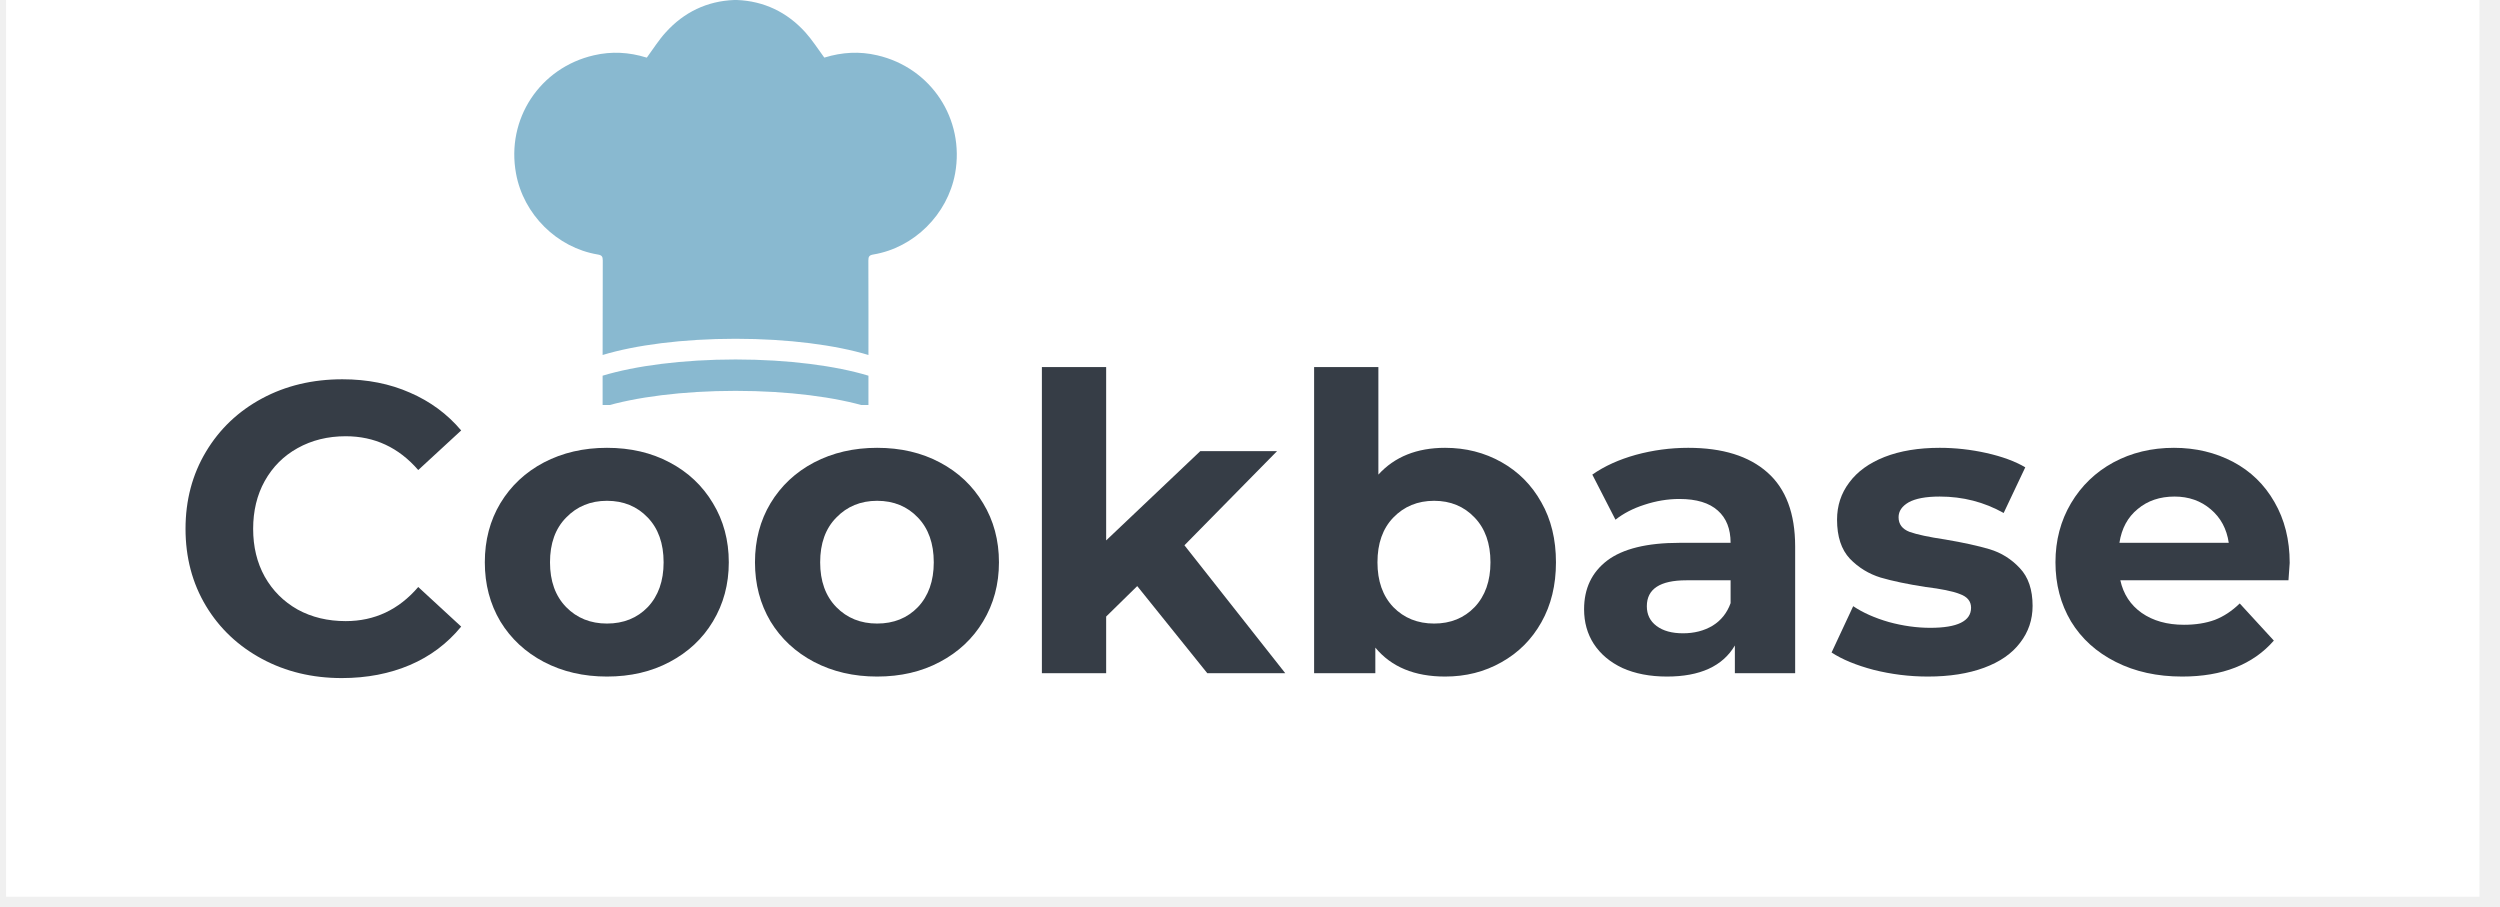
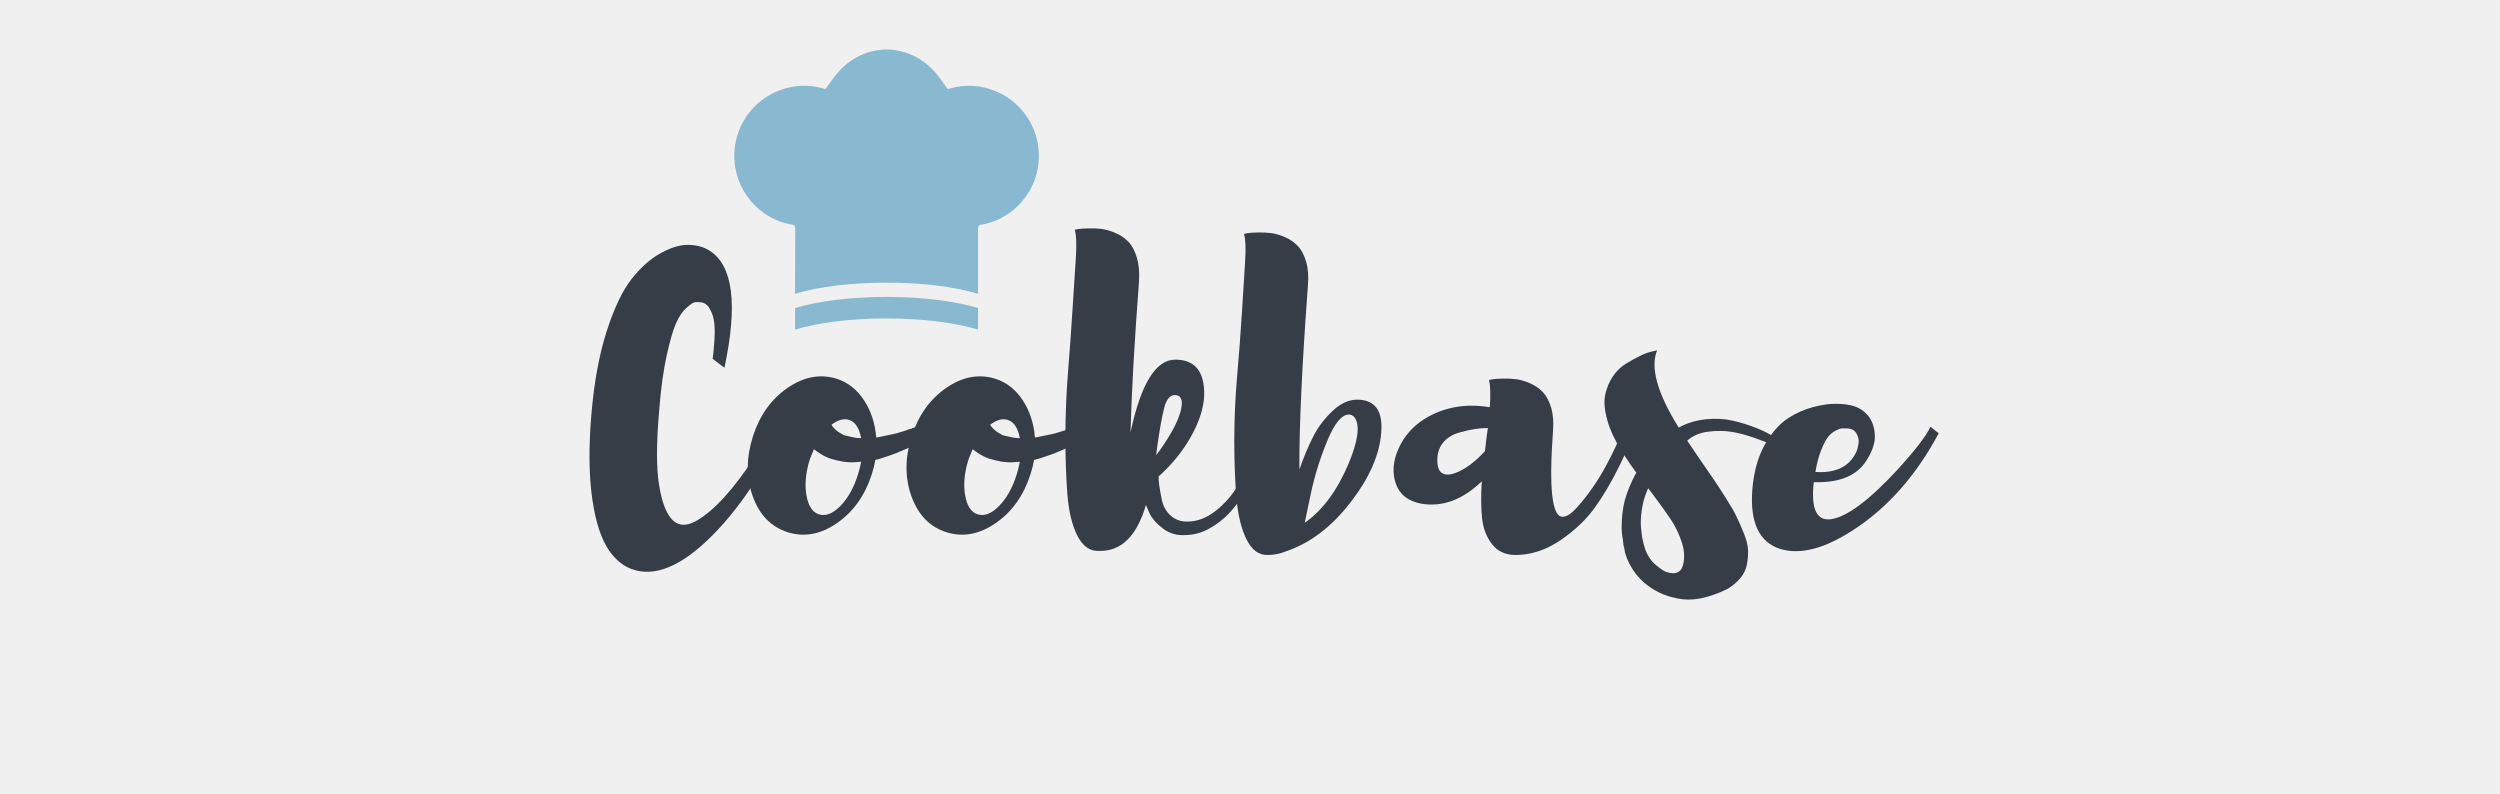
- <svg xmlns="http://www.w3.org/2000/svg" width="171" zoomAndPan="magnify" viewBox="0 0 128.25 46.5" height="62" preserveAspectRatio="xMidYMid meet" version="1.0">
+ <svg xmlns="http://www.w3.org/2000/svg" width="684" zoomAndPan="magnify" viewBox="0 0 513 162.75" height="217" preserveAspectRatio="xMidYMid meet" version="1.0">
  <defs>
    <g />
-     <clipPath id="d51f14b88f">
-       <path d="M 0.312 0 L 127.195 0 L 127.195 46.004 L 0.312 46.004 Z M 0.312 0 " clip-rule="nonzero" />
-     </clipPath>
-     <clipPath id="b674d0863f">
-       <path d="M 26.32 0 L 49.32 0 L 49.32 20.777 L 26.32 20.777 Z M 26.32 0 " clip-rule="nonzero" />
+     <clipPath id="8c131667c1">
+       <path d="M 150.496 10.148 L 213.398 10.148 L 213.398 67.812 L 150.496 67.812 Z M 150.496 10.148 " clip-rule="nonzero" />
    </clipPath>
  </defs>
-   <g clip-path="url(#d51f14b88f)">
-     <path fill="#ffffff" d="M 0.312 0 L 127.195 0 L 127.195 46.004 L 0.312 46.004 Z M 0.312 0 " fill-opacity="1" fill-rule="nonzero" />
-   </g>
-   <g clip-path="url(#b674d0863f)">
-     <path fill="#89b9d0" d="M 26.473 8.906 C 26.855 11 28.574 12.707 30.66 13.055 C 30.875 13.09 30.922 13.16 30.922 13.363 C 30.914 15.648 30.914 16.648 30.914 18.211 C 32.586 17.703 35.02 17.379 37.734 17.379 C 40.445 17.379 42.879 17.703 44.551 18.211 C 44.551 16.648 44.555 15.648 44.547 13.363 C 44.547 13.16 44.594 13.09 44.805 13.055 C 46.895 12.707 48.609 11 48.996 8.906 C 49.504 6.113 47.77 3.473 44.996 2.836 C 44.094 2.625 43.199 2.676 42.309 2.949 C 42.301 2.953 42.293 2.953 42.285 2.953 C 41.949 2.496 41.664 2.047 41.316 1.66 C 40.379 0.625 39.195 0.055 37.805 0 L 37.66 0 C 36.273 0.055 35.086 0.625 34.152 1.66 C 33.797 2.047 33.52 2.496 33.184 2.953 L 33.184 2.957 C 33.184 2.957 33.184 2.957 33.18 2.957 L 33.18 2.953 C 33.172 2.953 33.16 2.953 33.152 2.949 C 32.27 2.676 31.375 2.625 30.469 2.836 C 27.691 3.473 25.957 6.113 26.473 8.906 Z M 37.734 18.441 C 40.445 18.441 42.879 18.766 44.551 19.273 L 44.551 20.883 C 42.879 20.371 40.445 20.051 37.734 20.051 C 35.02 20.051 32.586 20.371 30.914 20.883 L 30.914 19.273 C 32.586 18.766 35.02 18.441 37.734 18.441 Z M 37.734 18.441 " fill-opacity="1" fill-rule="nonzero" />
+   <g clip-path="url(#8c131667c1)">
+     <path fill="#89b9d0" d="M 150.93 34.676 C 151.98 40.434 156.715 45.137 162.465 46.094 C 163.047 46.191 163.176 46.387 163.176 46.941 C 163.156 53.234 163.156 55.984 163.156 60.289 C 167.754 58.887 174.457 58 181.93 58 C 189.395 58 196.098 58.887 200.695 60.289 C 200.695 55.984 200.707 53.234 200.688 46.941 C 200.688 46.387 200.816 46.191 201.398 46.094 C 207.148 45.137 211.871 40.434 212.934 34.676 C 214.336 26.977 209.562 19.707 201.926 17.953 C 199.441 17.379 196.977 17.516 194.531 18.266 C 194.512 18.277 194.48 18.277 194.461 18.277 C 193.535 17.02 192.758 15.781 191.793 14.719 C 189.219 11.875 185.957 10.305 182.125 10.148 L 181.727 10.148 C 177.906 10.305 174.645 11.875 172.07 14.719 C 171.098 15.781 170.328 17.02 169.402 18.277 L 169.41 18.285 C 169.41 18.285 169.402 18.285 169.391 18.285 L 169.391 18.277 C 169.371 18.277 169.344 18.277 169.324 18.266 C 166.887 17.516 164.422 17.379 161.93 17.953 C 154.289 19.707 149.516 26.977 150.93 34.676 Z M 181.93 60.922 C 189.395 60.922 196.098 61.809 200.695 63.211 L 200.695 67.637 C 196.098 66.234 189.395 65.348 181.93 65.348 C 174.457 65.348 167.754 66.234 163.156 67.637 L 163.156 63.211 C 167.754 61.809 174.457 60.922 181.93 60.922 Z M 181.93 60.922 " fill-opacity="1" fill-rule="nonzero" />
  </g>
  <g fill="#363d46" fill-opacity="1">
-     <g transform="translate(8.689551, 34.53516)">
+     <g transform="translate(120.9194, 113.0489)">
      <g>
-         <path d="M 8.844 0.25 C 7.332 0.25 5.969 -0.078 4.75 -0.734 C 3.531 -1.391 2.57 -2.297 1.875 -3.453 C 1.176 -4.617 0.828 -5.938 0.828 -7.406 C 0.828 -8.875 1.176 -10.191 1.875 -11.359 C 2.57 -12.523 3.531 -13.438 4.75 -14.094 C 5.969 -14.75 7.344 -15.078 8.875 -15.078 C 10.156 -15.078 11.312 -14.848 12.344 -14.391 C 13.383 -13.941 14.258 -13.297 14.969 -12.453 L 12.766 -10.422 C 11.766 -11.578 10.523 -12.156 9.047 -12.156 C 8.129 -12.156 7.305 -11.953 6.578 -11.547 C 5.859 -11.148 5.297 -10.586 4.891 -9.859 C 4.492 -9.141 4.297 -8.32 4.297 -7.406 C 4.297 -6.488 4.492 -5.672 4.891 -4.953 C 5.297 -4.234 5.859 -3.672 6.578 -3.266 C 7.305 -2.867 8.129 -2.672 9.047 -2.672 C 10.523 -2.672 11.766 -3.254 12.766 -4.422 L 14.969 -2.391 C 14.258 -1.523 13.383 -0.867 12.344 -0.422 C 11.301 0.023 10.133 0.25 8.844 0.25 Z M 8.844 0.25 " />
+         <path d="M 34.578 -20.203 L 36.906 -19.047 C 33.906 -13.754 30.789 -9.285 27.562 -5.641 C 24.332 -1.992 21.281 0.648 18.406 2.297 C 15.539 3.941 12.867 4.566 10.391 4.172 C 7.922 3.785 5.848 2.422 4.172 0.078 C 2.504 -2.254 1.32 -5.812 0.625 -10.594 C -0.07 -15.383 -0.141 -21.148 0.422 -27.891 C 0.973 -34.516 2.023 -40.25 3.578 -45.094 C 5.141 -49.938 6.867 -53.539 8.766 -55.906 C 10.66 -58.281 12.664 -60.035 14.781 -61.172 C 16.895 -62.316 18.785 -62.859 20.453 -62.797 C 22.129 -62.742 23.523 -62.359 24.641 -61.641 C 29.484 -58.629 30.516 -50.609 27.734 -37.578 L 25.312 -39.422 C 25.363 -39.703 25.414 -40.102 25.469 -40.625 C 25.531 -41.156 25.602 -42.07 25.688 -43.375 C 25.77 -44.688 25.754 -45.844 25.641 -46.844 C 25.523 -47.852 25.227 -48.785 24.75 -49.641 C 24.281 -50.504 23.629 -50.969 22.797 -51.031 C 22.348 -51.082 21.957 -51.078 21.625 -51.016 C 21.289 -50.961 20.719 -50.57 19.906 -49.844 C 19.102 -49.125 18.395 -48.066 17.781 -46.672 C 17.176 -45.285 16.535 -43.062 15.859 -40 C 15.191 -36.938 14.691 -33.266 14.359 -28.984 C 13.754 -22.191 13.742 -17.023 14.328 -13.484 C 14.91 -9.953 15.828 -7.57 17.078 -6.344 C 18.328 -5.125 19.91 -5.039 21.828 -6.094 C 23.754 -7.156 25.773 -8.867 27.891 -11.234 C 30.004 -13.598 32.234 -16.586 34.578 -20.203 Z M 34.578 -20.203 " />
      </g>
    </g>
  </g>
  <g fill="#363d46" fill-opacity="1">
-     <g transform="translate(24.19922, 34.53516)">
+     <g transform="translate(153.4865, 113.0489)">
      <g>
-         <path d="M 6.938 0.172 C 5.738 0.172 4.66 -0.078 3.703 -0.578 C 2.754 -1.078 2.008 -1.77 1.469 -2.656 C 0.938 -3.551 0.672 -4.562 0.672 -5.688 C 0.672 -6.82 0.938 -7.832 1.469 -8.719 C 2.008 -9.613 2.754 -10.312 3.703 -10.812 C 4.66 -11.312 5.738 -11.562 6.938 -11.562 C 8.145 -11.562 9.219 -11.312 10.156 -10.812 C 11.102 -10.312 11.844 -9.613 12.375 -8.719 C 12.914 -7.832 13.188 -6.82 13.188 -5.688 C 13.188 -4.562 12.914 -3.551 12.375 -2.656 C 11.844 -1.77 11.102 -1.078 10.156 -0.578 C 9.219 -0.078 8.145 0.172 6.938 0.172 Z M 6.938 -2.547 C 7.789 -2.547 8.488 -2.828 9.031 -3.391 C 9.57 -3.961 9.844 -4.727 9.844 -5.688 C 9.844 -6.656 9.57 -7.422 9.031 -7.984 C 8.488 -8.555 7.789 -8.844 6.938 -8.844 C 6.094 -8.844 5.395 -8.555 4.844 -7.984 C 4.289 -7.422 4.016 -6.656 4.016 -5.688 C 4.016 -4.727 4.289 -3.961 4.844 -3.391 C 5.395 -2.828 6.094 -2.547 6.938 -2.547 Z M 6.938 -2.547 " />
+         <path d="M 41.766 -28.641 L 42.766 -26.891 C 42.484 -26.672 42.094 -26.395 41.594 -26.062 C 41.531 -26 41.414 -25.926 41.25 -25.844 C 41.082 -25.758 40.973 -25.691 40.922 -25.641 L 40.172 -25.141 C 40.117 -25.086 39.992 -25.004 39.797 -24.891 C 39.598 -24.773 39.441 -24.688 39.328 -24.625 C 39.223 -24.57 39.055 -24.461 38.828 -24.297 C 38.609 -24.129 38.441 -24.02 38.328 -23.969 C 37.723 -23.688 37.363 -23.488 37.25 -23.375 C 37.133 -23.27 36.938 -23.145 36.656 -23 C 36.383 -22.863 36.191 -22.77 36.078 -22.719 C 36.023 -22.656 35.926 -22.582 35.781 -22.5 C 35.645 -22.414 35.551 -22.375 35.5 -22.375 C 35.27 -22.27 35.156 -22.219 35.156 -22.219 C 35.102 -22.219 35.047 -22.188 34.984 -22.125 C 34.93 -22.07 34.879 -22.047 34.828 -22.047 C 34.598 -21.992 34.375 -21.883 34.156 -21.719 C 33.938 -21.656 33.711 -21.539 33.484 -21.375 C 32.879 -21.102 31.906 -20.688 30.562 -20.125 C 29.727 -19.789 28.703 -19.43 27.484 -19.047 C 27.305 -18.984 27.066 -18.91 26.766 -18.828 C 26.461 -18.742 26.254 -18.703 26.141 -18.703 C 25.973 -17.703 25.723 -16.703 25.391 -15.703 C 23.992 -11.359 21.625 -8.031 18.281 -5.719 C 14.945 -3.406 11.582 -2.773 8.188 -3.828 C 4.789 -4.891 2.395 -7.328 1 -11.141 C -0.383 -14.961 -0.383 -19.07 1 -23.469 C 2.395 -27.812 4.758 -31.133 8.094 -33.438 C 11.438 -35.75 14.805 -36.379 18.203 -35.328 C 20.484 -34.598 22.348 -33.133 23.797 -30.938 C 25.242 -28.738 26.082 -26.191 26.312 -23.297 L 26.562 -23.297 C 27.945 -23.578 28.891 -23.773 29.391 -23.891 C 29.836 -23.941 30.758 -24.191 32.156 -24.641 C 32.488 -24.742 32.711 -24.828 32.828 -24.891 C 33.16 -25.004 33.379 -25.062 33.484 -25.062 C 33.711 -25.164 33.828 -25.219 33.828 -25.219 C 33.879 -25.219 33.93 -25.234 33.984 -25.266 C 34.047 -25.297 34.102 -25.312 34.156 -25.312 C 34.207 -25.363 34.301 -25.414 34.438 -25.469 C 34.582 -25.531 34.688 -25.562 34.75 -25.562 L 36 -26.062 C 36.332 -26.164 36.691 -26.301 37.078 -26.469 C 37.523 -26.695 37.859 -26.836 38.078 -26.891 C 38.523 -27.109 38.832 -27.25 39 -27.312 C 39.051 -27.363 39.176 -27.43 39.375 -27.516 C 39.57 -27.598 39.695 -27.672 39.75 -27.734 L 40.5 -27.984 Z M 20.719 -26.891 C 19.656 -27.223 18.457 -26.891 17.125 -25.891 C 17.227 -25.672 17.445 -25.395 17.781 -25.062 C 18.227 -24.613 18.703 -24.273 19.203 -24.047 C 19.484 -23.828 19.789 -23.691 20.125 -23.641 C 20.789 -23.473 21.156 -23.391 21.219 -23.391 C 21.883 -23.223 22.551 -23.141 23.219 -23.141 C 22.82 -25.254 21.988 -26.504 20.719 -26.891 Z M 14.531 -7.516 C 15.926 -7.066 17.398 -7.633 18.953 -9.219 C 20.516 -10.812 21.711 -12.945 22.547 -15.625 C 22.773 -16.289 23 -17.18 23.219 -18.297 C 22.102 -18.18 21.238 -18.148 20.625 -18.203 C 20.52 -18.203 20.336 -18.219 20.078 -18.25 C 19.828 -18.281 19.602 -18.305 19.406 -18.328 C 19.219 -18.359 19.039 -18.398 18.875 -18.453 C 18.488 -18.516 17.906 -18.656 17.125 -18.875 C 16.176 -19.156 15.203 -19.656 14.203 -20.375 C 13.867 -20.602 13.645 -20.77 13.531 -20.875 C 13.414 -20.602 13.133 -19.91 12.688 -18.797 C 11.852 -16.117 11.617 -13.68 11.984 -11.484 C 12.348 -9.285 13.195 -7.961 14.531 -7.516 Z M 14.531 -7.516 " />
      </g>
    </g>
  </g>
  <g fill="#363d46" fill-opacity="1">
-     <g transform="translate(38.05847, 34.53516)">
+     <g transform="translate(186.0537, 113.0489)">
      <g>
-         <path d="M 6.938 0.172 C 5.738 0.172 4.66 -0.078 3.703 -0.578 C 2.754 -1.078 2.008 -1.77 1.469 -2.656 C 0.938 -3.551 0.672 -4.562 0.672 -5.688 C 0.672 -6.82 0.938 -7.832 1.469 -8.719 C 2.008 -9.613 2.754 -10.312 3.703 -10.812 C 4.66 -11.312 5.738 -11.562 6.938 -11.562 C 8.145 -11.562 9.219 -11.312 10.156 -10.812 C 11.102 -10.312 11.844 -9.613 12.375 -8.719 C 12.914 -7.832 13.188 -6.82 13.188 -5.688 C 13.188 -4.562 12.914 -3.551 12.375 -2.656 C 11.844 -1.77 11.102 -1.078 10.156 -0.578 C 9.219 -0.078 8.145 0.172 6.938 0.172 Z M 6.938 -2.547 C 7.789 -2.547 8.488 -2.828 9.031 -3.391 C 9.57 -3.961 9.844 -4.727 9.844 -5.688 C 9.844 -6.656 9.57 -7.422 9.031 -7.984 C 8.488 -8.555 7.789 -8.844 6.938 -8.844 C 6.094 -8.844 5.395 -8.555 4.844 -7.984 C 4.289 -7.422 4.016 -6.656 4.016 -5.688 C 4.016 -4.727 4.289 -3.961 4.844 -3.391 C 5.395 -2.828 6.094 -2.547 6.938 -2.547 Z M 6.938 -2.547 " />
+         <path d="M 41.766 -28.641 L 42.766 -26.891 C 42.484 -26.672 42.094 -26.395 41.594 -26.062 C 41.531 -26 41.414 -25.926 41.25 -25.844 C 41.082 -25.758 40.973 -25.691 40.922 -25.641 L 40.172 -25.141 C 40.117 -25.086 39.992 -25.004 39.797 -24.891 C 39.598 -24.773 39.441 -24.688 39.328 -24.625 C 39.223 -24.57 39.055 -24.461 38.828 -24.297 C 38.609 -24.129 38.441 -24.02 38.328 -23.969 C 37.723 -23.688 37.363 -23.488 37.25 -23.375 C 37.133 -23.27 36.938 -23.145 36.656 -23 C 36.383 -22.863 36.191 -22.77 36.078 -22.719 C 36.023 -22.656 35.926 -22.582 35.781 -22.5 C 35.645 -22.414 35.551 -22.375 35.5 -22.375 C 35.27 -22.27 35.156 -22.219 35.156 -22.219 C 35.102 -22.219 35.047 -22.188 34.984 -22.125 C 34.93 -22.07 34.879 -22.047 34.828 -22.047 C 34.598 -21.992 34.375 -21.883 34.156 -21.719 C 33.938 -21.656 33.711 -21.539 33.484 -21.375 C 32.879 -21.102 31.906 -20.688 30.562 -20.125 C 29.727 -19.789 28.703 -19.43 27.484 -19.047 C 27.305 -18.984 27.066 -18.91 26.766 -18.828 C 26.461 -18.742 26.254 -18.703 26.141 -18.703 C 25.973 -17.703 25.723 -16.703 25.391 -15.703 C 23.992 -11.359 21.625 -8.031 18.281 -5.719 C 14.945 -3.406 11.582 -2.773 8.188 -3.828 C 4.789 -4.891 2.395 -7.328 1 -11.141 C -0.383 -14.961 -0.383 -19.07 1 -23.469 C 2.395 -27.812 4.758 -31.133 8.094 -33.438 C 11.438 -35.75 14.805 -36.379 18.203 -35.328 C 20.484 -34.598 22.348 -33.133 23.797 -30.938 C 25.242 -28.738 26.082 -26.191 26.312 -23.297 L 26.562 -23.297 C 27.945 -23.578 28.891 -23.773 29.391 -23.891 C 29.836 -23.941 30.758 -24.191 32.156 -24.641 C 32.488 -24.742 32.711 -24.828 32.828 -24.891 C 33.16 -25.004 33.379 -25.062 33.484 -25.062 C 33.711 -25.164 33.828 -25.219 33.828 -25.219 C 33.879 -25.219 33.93 -25.234 33.984 -25.266 C 34.047 -25.297 34.102 -25.312 34.156 -25.312 C 34.207 -25.363 34.301 -25.414 34.438 -25.469 C 34.582 -25.531 34.688 -25.562 34.75 -25.562 L 36 -26.062 C 36.332 -26.164 36.691 -26.301 37.078 -26.469 C 37.523 -26.695 37.859 -26.836 38.078 -26.891 C 38.523 -27.109 38.832 -27.25 39 -27.312 C 39.051 -27.363 39.176 -27.43 39.375 -27.516 C 39.57 -27.598 39.695 -27.672 39.75 -27.734 L 40.5 -27.984 Z M 20.719 -26.891 C 19.656 -27.223 18.457 -26.891 17.125 -25.891 C 17.227 -25.672 17.445 -25.395 17.781 -25.062 C 18.227 -24.613 18.703 -24.273 19.203 -24.047 C 19.484 -23.828 19.789 -23.691 20.125 -23.641 C 20.789 -23.473 21.156 -23.391 21.219 -23.391 C 21.883 -23.223 22.551 -23.141 23.219 -23.141 C 22.82 -25.254 21.988 -26.504 20.719 -26.891 Z M 14.531 -7.516 C 15.926 -7.066 17.398 -7.633 18.953 -9.219 C 20.516 -10.812 21.711 -12.945 22.547 -15.625 C 22.773 -16.289 23 -17.18 23.219 -18.297 C 22.102 -18.18 21.238 -18.148 20.625 -18.203 C 20.52 -18.203 20.336 -18.219 20.078 -18.25 C 19.828 -18.281 19.602 -18.305 19.406 -18.328 C 19.219 -18.359 19.039 -18.398 18.875 -18.453 C 18.488 -18.516 17.906 -18.656 17.125 -18.875 C 16.176 -19.156 15.203 -19.656 14.203 -20.375 C 13.867 -20.602 13.645 -20.77 13.531 -20.875 C 13.414 -20.602 13.133 -19.91 12.688 -18.797 C 11.852 -16.117 11.617 -13.68 11.984 -11.484 C 12.348 -9.285 13.195 -7.961 14.531 -7.516 Z M 14.531 -7.516 " />
      </g>
    </g>
  </g>
  <g fill="#363d46" fill-opacity="1">
-     <g transform="translate(51.91772, 34.53516)">
+     <g transform="translate(218.6209, 113.0489)">
      <g>
-         <path d="M 6.422 -4.469 L 4.828 -2.906 L 4.828 0 L 1.531 0 L 1.531 -15.703 L 4.828 -15.703 L 4.828 -6.812 L 9.656 -11.391 L 13.594 -11.391 L 8.844 -6.562 L 14.016 0 L 10.016 0 Z M 6.422 -4.469 " />
+         <path d="M 41.766 -28.062 L 43.172 -27.312 C 43.117 -26.977 43.008 -26.52 42.844 -25.938 C 42.676 -25.352 42.301 -24.223 41.719 -22.547 C 41.133 -20.879 40.52 -19.289 39.875 -17.781 C 39.238 -16.281 38.375 -14.609 37.281 -12.766 C 36.195 -10.93 35.055 -9.348 33.859 -8.016 C 32.66 -6.68 31.238 -5.551 29.594 -4.625 C 27.957 -3.707 26.25 -3.25 24.469 -3.25 C 22.801 -3.145 21.297 -3.609 19.953 -4.641 C 18.617 -5.672 17.703 -6.738 17.203 -7.844 L 16.531 -9.438 C 14.645 -2.977 11.391 0.164 6.766 0 C 4.984 0.051 3.547 -0.988 2.453 -3.125 C 1.367 -5.27 0.688 -8.098 0.406 -11.609 C 0.133 -15.117 0 -19.055 0 -23.422 C 0 -27.797 0.176 -32.207 0.531 -36.656 C 0.895 -41.113 1.203 -45.391 1.453 -49.484 C 1.711 -53.578 1.938 -57.039 2.125 -59.875 C 2.32 -62.719 2.254 -64.723 1.922 -65.891 C 2.141 -65.953 2.414 -66.008 2.75 -66.062 C 3.082 -66.113 3.738 -66.156 4.719 -66.188 C 5.695 -66.219 6.613 -66.176 7.469 -66.062 C 8.332 -65.945 9.281 -65.664 10.312 -65.219 C 11.344 -64.781 12.219 -64.18 12.938 -63.422 C 13.664 -62.672 14.238 -61.598 14.656 -60.203 C 15.07 -58.816 15.223 -57.207 15.109 -55.375 C 14.172 -43.008 13.586 -32.648 13.359 -24.297 C 15.473 -34.266 18.535 -39.25 22.547 -39.25 C 25.836 -39.25 27.758 -37.633 28.312 -34.406 C 28.977 -30.625 27.723 -26.312 24.547 -21.469 C 23.047 -19.238 21.238 -17.176 19.125 -15.281 C 19.125 -14.727 19.164 -14.129 19.25 -13.484 C 19.332 -12.848 19.508 -11.859 19.781 -10.516 C 20.062 -9.18 20.66 -8.098 21.578 -7.266 C 22.504 -6.43 23.633 -6.016 24.969 -6.016 C 27.031 -6.016 29.004 -6.766 30.891 -8.266 C 32.785 -9.766 34.359 -11.598 35.609 -13.766 C 36.867 -15.941 37.984 -18.113 38.953 -20.281 C 39.93 -22.457 40.645 -24.301 41.094 -25.812 Z M 22.469 -31.984 C 21.469 -31.984 20.742 -31.133 20.297 -29.438 C 19.848 -27.738 19.375 -25.133 18.875 -21.625 C 18.758 -20.738 18.676 -20.07 18.625 -19.625 C 22.02 -24.188 23.773 -27.723 23.891 -30.234 C 23.891 -31.398 23.414 -31.984 22.469 -31.984 Z M 22.469 -31.984 " />
      </g>
    </g>
  </g>
  <g fill="#363d46" fill-opacity="1">
-     <g transform="translate(65.88277, 34.53516)">
+     <g transform="translate(253.2757, 113.0489)">
      <g>
-         <path d="M 8.25 -11.562 C 9.312 -11.562 10.273 -11.316 11.141 -10.828 C 12.016 -10.336 12.695 -9.648 13.188 -8.766 C 13.688 -7.891 13.938 -6.863 13.938 -5.688 C 13.938 -4.52 13.688 -3.492 13.188 -2.609 C 12.695 -1.734 12.016 -1.051 11.141 -0.562 C 10.273 -0.07 9.312 0.172 8.25 0.172 C 6.688 0.172 5.492 -0.32 4.672 -1.312 L 4.672 0 L 1.531 0 L 1.531 -15.703 L 4.828 -15.703 L 4.828 -10.188 C 5.66 -11.102 6.801 -11.562 8.25 -11.562 Z M 7.688 -2.547 C 8.531 -2.547 9.223 -2.828 9.766 -3.391 C 10.305 -3.961 10.578 -4.727 10.578 -5.688 C 10.578 -6.656 10.305 -7.422 9.766 -7.984 C 9.223 -8.555 8.531 -8.844 7.688 -8.844 C 6.844 -8.844 6.145 -8.555 5.594 -7.984 C 5.051 -7.422 4.781 -6.656 4.781 -5.688 C 4.781 -4.727 5.051 -3.961 5.594 -3.391 C 6.145 -2.828 6.844 -2.547 7.688 -2.547 Z M 7.688 -2.547 " />
+         <path d="M 26.141 -30.984 C 29.148 -30.598 30.488 -28.367 30.156 -24.297 C 29.812 -19.734 27.723 -14.973 23.891 -10.016 C 19.992 -4.953 15.566 -1.586 10.609 0.078 C 9.441 0.578 8.188 0.828 6.844 0.828 C 5.062 0.891 3.629 -0.148 2.547 -2.297 C 1.461 -4.441 0.766 -7.266 0.453 -10.766 C 0.148 -14.273 0 -18.211 0 -22.578 C 0 -26.953 0.191 -31.367 0.578 -35.828 C 0.973 -40.285 1.297 -44.555 1.547 -48.641 C 1.797 -52.734 2.016 -56.203 2.203 -59.047 C 2.398 -61.891 2.332 -63.895 2 -65.062 C 2.227 -65.113 2.508 -65.164 2.844 -65.219 C 3.176 -65.281 3.828 -65.32 4.797 -65.344 C 5.773 -65.375 6.695 -65.332 7.562 -65.219 C 8.426 -65.113 9.367 -64.836 10.391 -64.391 C 11.422 -63.941 12.297 -63.344 13.016 -62.594 C 13.742 -61.844 14.316 -60.77 14.734 -59.375 C 15.148 -57.988 15.273 -56.348 15.109 -54.453 C 13.891 -37.973 13.305 -25.391 13.359 -16.703 C 14.254 -19.266 15.211 -21.547 16.234 -23.547 C 17.266 -25.555 18.672 -27.367 20.453 -28.984 C 22.242 -30.598 24.141 -31.266 26.141 -30.984 Z M 14.453 -5.766 C 18.117 -8.328 21.125 -12.391 23.469 -17.953 C 25.363 -22.516 25.805 -25.602 24.797 -27.219 C 24.523 -27.664 24.141 -27.922 23.641 -27.984 C 22.129 -28.086 20.609 -26.285 19.078 -22.578 C 17.547 -18.879 16.395 -15.141 15.625 -11.359 Z M 14.453 -5.766 " />
      </g>
    </g>
  </g>
  <g fill="#363d46" fill-opacity="1">
-     <g transform="translate(80.4826, 34.53516)">
+     <g transform="translate(286.0099, 113.0489)">
      <g>
-         <path d="M 6.125 -11.562 C 7.883 -11.562 9.238 -11.141 10.188 -10.297 C 11.133 -9.461 11.609 -8.195 11.609 -6.5 L 11.609 0 L 8.516 0 L 8.516 -1.422 C 7.891 -0.359 6.727 0.172 5.031 0.172 C 4.156 0.172 3.395 0.023 2.75 -0.266 C 2.113 -0.566 1.625 -0.977 1.281 -1.5 C 0.945 -2.02 0.781 -2.613 0.781 -3.281 C 0.781 -4.344 1.176 -5.176 1.969 -5.781 C 2.77 -6.383 4.004 -6.688 5.672 -6.688 L 8.297 -6.688 C 8.297 -7.406 8.078 -7.957 7.641 -8.344 C 7.203 -8.738 6.547 -8.938 5.672 -8.938 C 5.066 -8.938 4.469 -8.836 3.875 -8.641 C 3.289 -8.453 2.797 -8.195 2.391 -7.875 L 1.203 -10.188 C 1.828 -10.625 2.57 -10.961 3.438 -11.203 C 4.312 -11.441 5.207 -11.562 6.125 -11.562 Z M 5.859 -2.047 C 6.43 -2.047 6.938 -2.176 7.375 -2.438 C 7.812 -2.707 8.117 -3.094 8.297 -3.594 L 8.297 -4.766 L 6.031 -4.766 C 4.676 -4.766 4 -4.32 4 -3.438 C 4 -3.008 4.164 -2.672 4.5 -2.422 C 4.832 -2.172 5.285 -2.047 5.859 -2.047 Z M 5.859 -2.047 " />
+         <path d="M 47.516 -27.141 L 50.281 -27.141 C 50.051 -26.359 49.711 -25.344 49.266 -24.094 C 48.828 -22.844 47.828 -20.613 46.266 -17.406 C 44.703 -14.207 43.031 -11.367 41.25 -8.891 C 39.469 -6.41 37.102 -4.172 34.156 -2.172 C 31.207 -0.172 28.145 0.828 24.969 0.828 C 22.906 0.828 21.301 0.094 20.156 -1.375 C 19.02 -2.852 18.336 -4.617 18.109 -6.672 C 17.891 -8.734 17.867 -11.27 18.047 -14.281 C 14.141 -10.5 10.016 -8.969 5.672 -9.688 C 2.953 -10.188 1.203 -11.551 0.422 -13.781 C -0.359 -16.008 -0.18 -18.398 0.953 -20.953 C 2.098 -23.516 3.867 -25.551 6.266 -27.062 C 10.211 -29.508 14.691 -30.316 19.703 -29.484 C 19.867 -32.047 19.816 -33.91 19.547 -35.078 C 19.766 -35.129 20.039 -35.18 20.375 -35.234 C 20.707 -35.297 21.359 -35.336 22.328 -35.359 C 23.305 -35.391 24.227 -35.348 25.094 -35.234 C 25.957 -35.129 26.906 -34.852 27.938 -34.406 C 28.969 -33.957 29.844 -33.359 30.562 -32.609 C 31.289 -31.859 31.863 -30.785 32.281 -29.391 C 32.695 -28.004 32.82 -26.363 32.656 -24.469 C 31.82 -12.883 32.461 -7.066 34.578 -7.016 C 35.41 -6.961 36.441 -7.629 37.672 -9.016 C 39.891 -11.523 41.82 -14.297 43.469 -17.328 C 45.113 -20.359 46.211 -22.766 46.766 -24.547 Z M 8.938 -18.953 C 8.82 -16.117 10.02 -15.117 12.531 -15.953 C 14.531 -16.672 16.586 -18.176 18.703 -20.469 C 18.93 -22.582 19.129 -24.164 19.297 -25.219 C 18.398 -25.219 17.492 -25.145 16.578 -25 C 15.66 -24.863 14.57 -24.613 13.312 -24.25 C 12.062 -23.895 11.031 -23.258 10.219 -22.344 C 9.414 -21.426 8.988 -20.297 8.938 -18.953 Z M 8.938 -18.953 " />
      </g>
    </g>
  </g>
  <g fill="#363d46" fill-opacity="1">
-     <g transform="translate(93.5378, 34.53516)">
+     <g transform="translate(329.2658, 113.0489)">
      <g>
-         <path d="M 5.359 0.172 C 4.41 0.172 3.484 0.055 2.578 -0.172 C 1.68 -0.41 0.961 -0.707 0.422 -1.062 L 1.531 -3.438 C 2.031 -3.102 2.641 -2.832 3.359 -2.625 C 4.086 -2.426 4.797 -2.328 5.484 -2.328 C 6.879 -2.328 7.578 -2.672 7.578 -3.359 C 7.578 -3.691 7.383 -3.926 7 -4.062 C 6.625 -4.207 6.039 -4.328 5.25 -4.422 C 4.32 -4.566 3.551 -4.727 2.938 -4.906 C 2.332 -5.094 1.805 -5.414 1.359 -5.875 C 0.922 -6.344 0.703 -7.008 0.703 -7.875 C 0.703 -8.594 0.91 -9.227 1.328 -9.781 C 1.742 -10.344 2.348 -10.781 3.141 -11.094 C 3.941 -11.406 4.883 -11.562 5.969 -11.562 C 6.77 -11.562 7.566 -11.473 8.359 -11.297 C 9.16 -11.117 9.828 -10.875 10.359 -10.562 L 9.25 -8.219 C 8.25 -8.781 7.156 -9.062 5.969 -9.062 C 5.258 -9.062 4.727 -8.961 4.375 -8.766 C 4.031 -8.566 3.859 -8.312 3.859 -8 C 3.859 -7.645 4.047 -7.395 4.422 -7.25 C 4.805 -7.113 5.414 -6.984 6.25 -6.859 C 7.176 -6.703 7.938 -6.535 8.531 -6.359 C 9.125 -6.18 9.641 -5.859 10.078 -5.391 C 10.516 -4.93 10.734 -4.285 10.734 -3.453 C 10.734 -2.742 10.52 -2.113 10.094 -1.562 C 9.676 -1.008 9.062 -0.582 8.25 -0.281 C 7.438 0.02 6.473 0.172 5.359 0.172 Z M 5.359 0.172 " />
+         <path d="M 35.5 -23.047 L 35.828 -21.047 C 35.492 -21.211 35.02 -21.445 34.406 -21.75 C 33.789 -22.062 32.633 -22.52 30.938 -23.125 C 29.238 -23.738 27.641 -24.172 26.141 -24.422 C 24.641 -24.672 23.008 -24.688 21.25 -24.469 C 19.5 -24.25 18.066 -23.633 16.953 -22.625 C 17.566 -21.688 18.441 -20.395 19.578 -18.75 C 20.723 -17.102 21.645 -15.766 22.344 -14.734 C 23.039 -13.711 23.875 -12.438 24.844 -10.906 C 25.82 -9.375 26.562 -8.094 27.062 -7.062 C 27.562 -6.031 28.07 -4.859 28.594 -3.547 C 29.125 -2.242 29.406 -1.102 29.438 -0.125 C 29.469 0.852 29.383 1.844 29.188 2.844 C 28.988 3.844 28.539 4.758 27.844 5.594 C 27.156 6.426 26.254 7.176 25.141 7.844 C 21.18 9.738 17.836 10.379 15.109 9.766 L 15.031 9.766 C 14.863 9.766 14.754 9.738 14.703 9.688 C 13.973 9.57 13.273 9.379 12.609 9.109 C 11.828 8.879 10.852 8.406 9.688 7.688 C 8.406 6.852 7.348 5.906 6.516 4.844 C 5.453 3.508 4.672 2.004 4.172 0.328 C 4.172 0.223 4.156 0.102 4.125 -0.031 C 4.102 -0.176 4.094 -0.273 4.094 -0.328 L 4.016 -0.5 L 4.016 -0.672 L 3.922 -1 L 3.844 -1.25 L 3.844 -1.594 C 3.789 -1.758 3.766 -1.977 3.766 -2.25 C 3.586 -3.082 3.5 -3.973 3.5 -4.922 C 3.5 -6.93 3.723 -8.797 4.172 -10.516 C 4.672 -12.242 5.395 -14 6.344 -15.781 C 6.344 -15.844 6.375 -15.875 6.438 -15.875 L 6.516 -16.031 C 5.617 -17.258 4.703 -18.598 3.766 -20.047 C 2.203 -22.492 1.129 -24.758 0.547 -26.844 C -0.035 -28.938 -0.176 -30.676 0.125 -32.062 C 0.426 -33.457 0.953 -34.711 1.703 -35.828 C 2.461 -36.941 3.367 -37.816 4.422 -38.453 C 5.484 -39.098 6.473 -39.641 7.391 -40.078 C 8.305 -40.523 9.098 -40.805 9.766 -40.922 L 10.781 -41.172 C 9.332 -37.66 10.805 -32.375 15.203 -25.312 C 16.922 -26.25 18.797 -26.816 20.828 -27.016 C 22.867 -27.211 24.707 -27.113 26.344 -26.719 C 27.988 -26.332 29.52 -25.859 30.938 -25.297 C 32.363 -24.742 33.461 -24.219 34.234 -23.719 Z M 9.766 2.172 C 10.266 2.723 11.02 3.336 12.031 4.016 L 12.531 4.266 C 14.414 4.93 15.582 4.539 16.031 3.094 C 16.477 1.582 16.41 -0.047 15.828 -1.797 C 15.242 -3.547 14.504 -5.086 13.609 -6.422 C 12.723 -7.766 11.359 -9.66 9.516 -12.109 C 9.242 -12.441 9.051 -12.691 8.938 -12.859 C 8.488 -11.91 8.125 -10.828 7.844 -9.609 C 7.508 -7.992 7.375 -6.461 7.438 -5.016 C 7.488 -4.566 7.57 -3.844 7.688 -2.844 C 7.738 -2.676 7.789 -2.453 7.844 -2.172 C 7.906 -1.891 7.961 -1.633 8.016 -1.406 C 8.066 -1.188 8.125 -0.992 8.188 -0.828 C 8.469 0.223 8.992 1.223 9.766 2.172 Z M 9.766 2.172 " />
      </g>
    </g>
  </g>
  <g fill="#363d46" fill-opacity="1">
-     <g transform="translate(104.7733, 34.53516)">
+     <g transform="translate(359.4948, 113.0489)">
      <g>
-         <path d="M 12.688 -5.656 C 12.688 -5.613 12.664 -5.316 12.625 -4.766 L 4 -4.766 C 4.156 -4.055 4.52 -3.5 5.094 -3.094 C 5.676 -2.688 6.398 -2.484 7.266 -2.484 C 7.859 -2.484 8.383 -2.566 8.844 -2.734 C 9.301 -2.91 9.727 -3.191 10.125 -3.578 L 11.875 -1.672 C 10.801 -0.441 9.234 0.172 7.172 0.172 C 5.891 0.172 4.754 -0.078 3.766 -0.578 C 2.773 -1.078 2.008 -1.77 1.469 -2.656 C 0.938 -3.551 0.672 -4.562 0.672 -5.688 C 0.672 -6.812 0.938 -7.82 1.469 -8.719 C 2 -9.613 2.723 -10.312 3.641 -10.812 C 4.566 -11.312 5.602 -11.562 6.75 -11.562 C 7.863 -11.562 8.875 -11.32 9.781 -10.844 C 10.688 -10.363 11.395 -9.676 11.906 -8.781 C 12.426 -7.883 12.688 -6.844 12.688 -5.656 Z M 6.781 -9.062 C 6.031 -9.062 5.398 -8.848 4.891 -8.422 C 4.379 -8.004 4.066 -7.426 3.953 -6.688 L 9.562 -6.688 C 9.457 -7.406 9.148 -7.977 8.641 -8.406 C 8.129 -8.844 7.508 -9.062 6.781 -9.062 Z M 6.781 -9.062 " />
+         <path d="M 36.656 -25.469 L 38.328 -24.141 C 33.711 -15.504 27.895 -8.906 20.875 -4.344 C 14.914 -0.445 9.879 0.859 5.766 -0.422 C 1.473 -1.805 -0.422 -5.844 0.078 -12.531 C 0.141 -13.414 0.254 -14.332 0.422 -15.281 C 0.922 -18.125 1.82 -20.57 3.125 -22.625 C 4.438 -24.688 5.883 -26.234 7.469 -27.266 C 9.062 -28.297 10.758 -29.047 12.562 -29.516 C 14.375 -29.992 15.973 -30.219 17.359 -30.188 C 18.754 -30.164 19.926 -30.016 20.875 -29.734 C 22.102 -29.336 23.109 -28.648 23.891 -27.672 C 24.672 -26.703 25.113 -25.438 25.219 -23.875 C 25.332 -22.32 24.773 -20.57 23.547 -18.625 C 21.598 -15.445 17.977 -13.941 12.688 -14.109 C 12.082 -8.598 13.281 -6.066 16.281 -6.516 C 19.57 -7.016 24.164 -10.469 30.062 -16.875 C 33.457 -20.602 35.656 -23.469 36.656 -25.469 Z M 19.375 -25.141 C 19.039 -25.141 18.734 -25.141 18.453 -25.141 C 18.18 -25.141 17.75 -24.984 17.156 -24.672 C 16.57 -24.367 16.055 -23.938 15.609 -23.375 C 15.172 -22.82 14.703 -21.922 14.203 -20.672 C 13.703 -19.422 13.312 -17.93 13.031 -16.203 C 17.145 -15.922 19.926 -17.254 21.375 -20.203 C 21.602 -20.711 21.77 -21.312 21.875 -22 C 21.988 -22.695 21.848 -23.395 21.453 -24.094 C 21.066 -24.789 20.375 -25.141 19.375 -25.141 Z M 19.375 -25.141 " />
      </g>
    </g>
  </g>
</svg>
